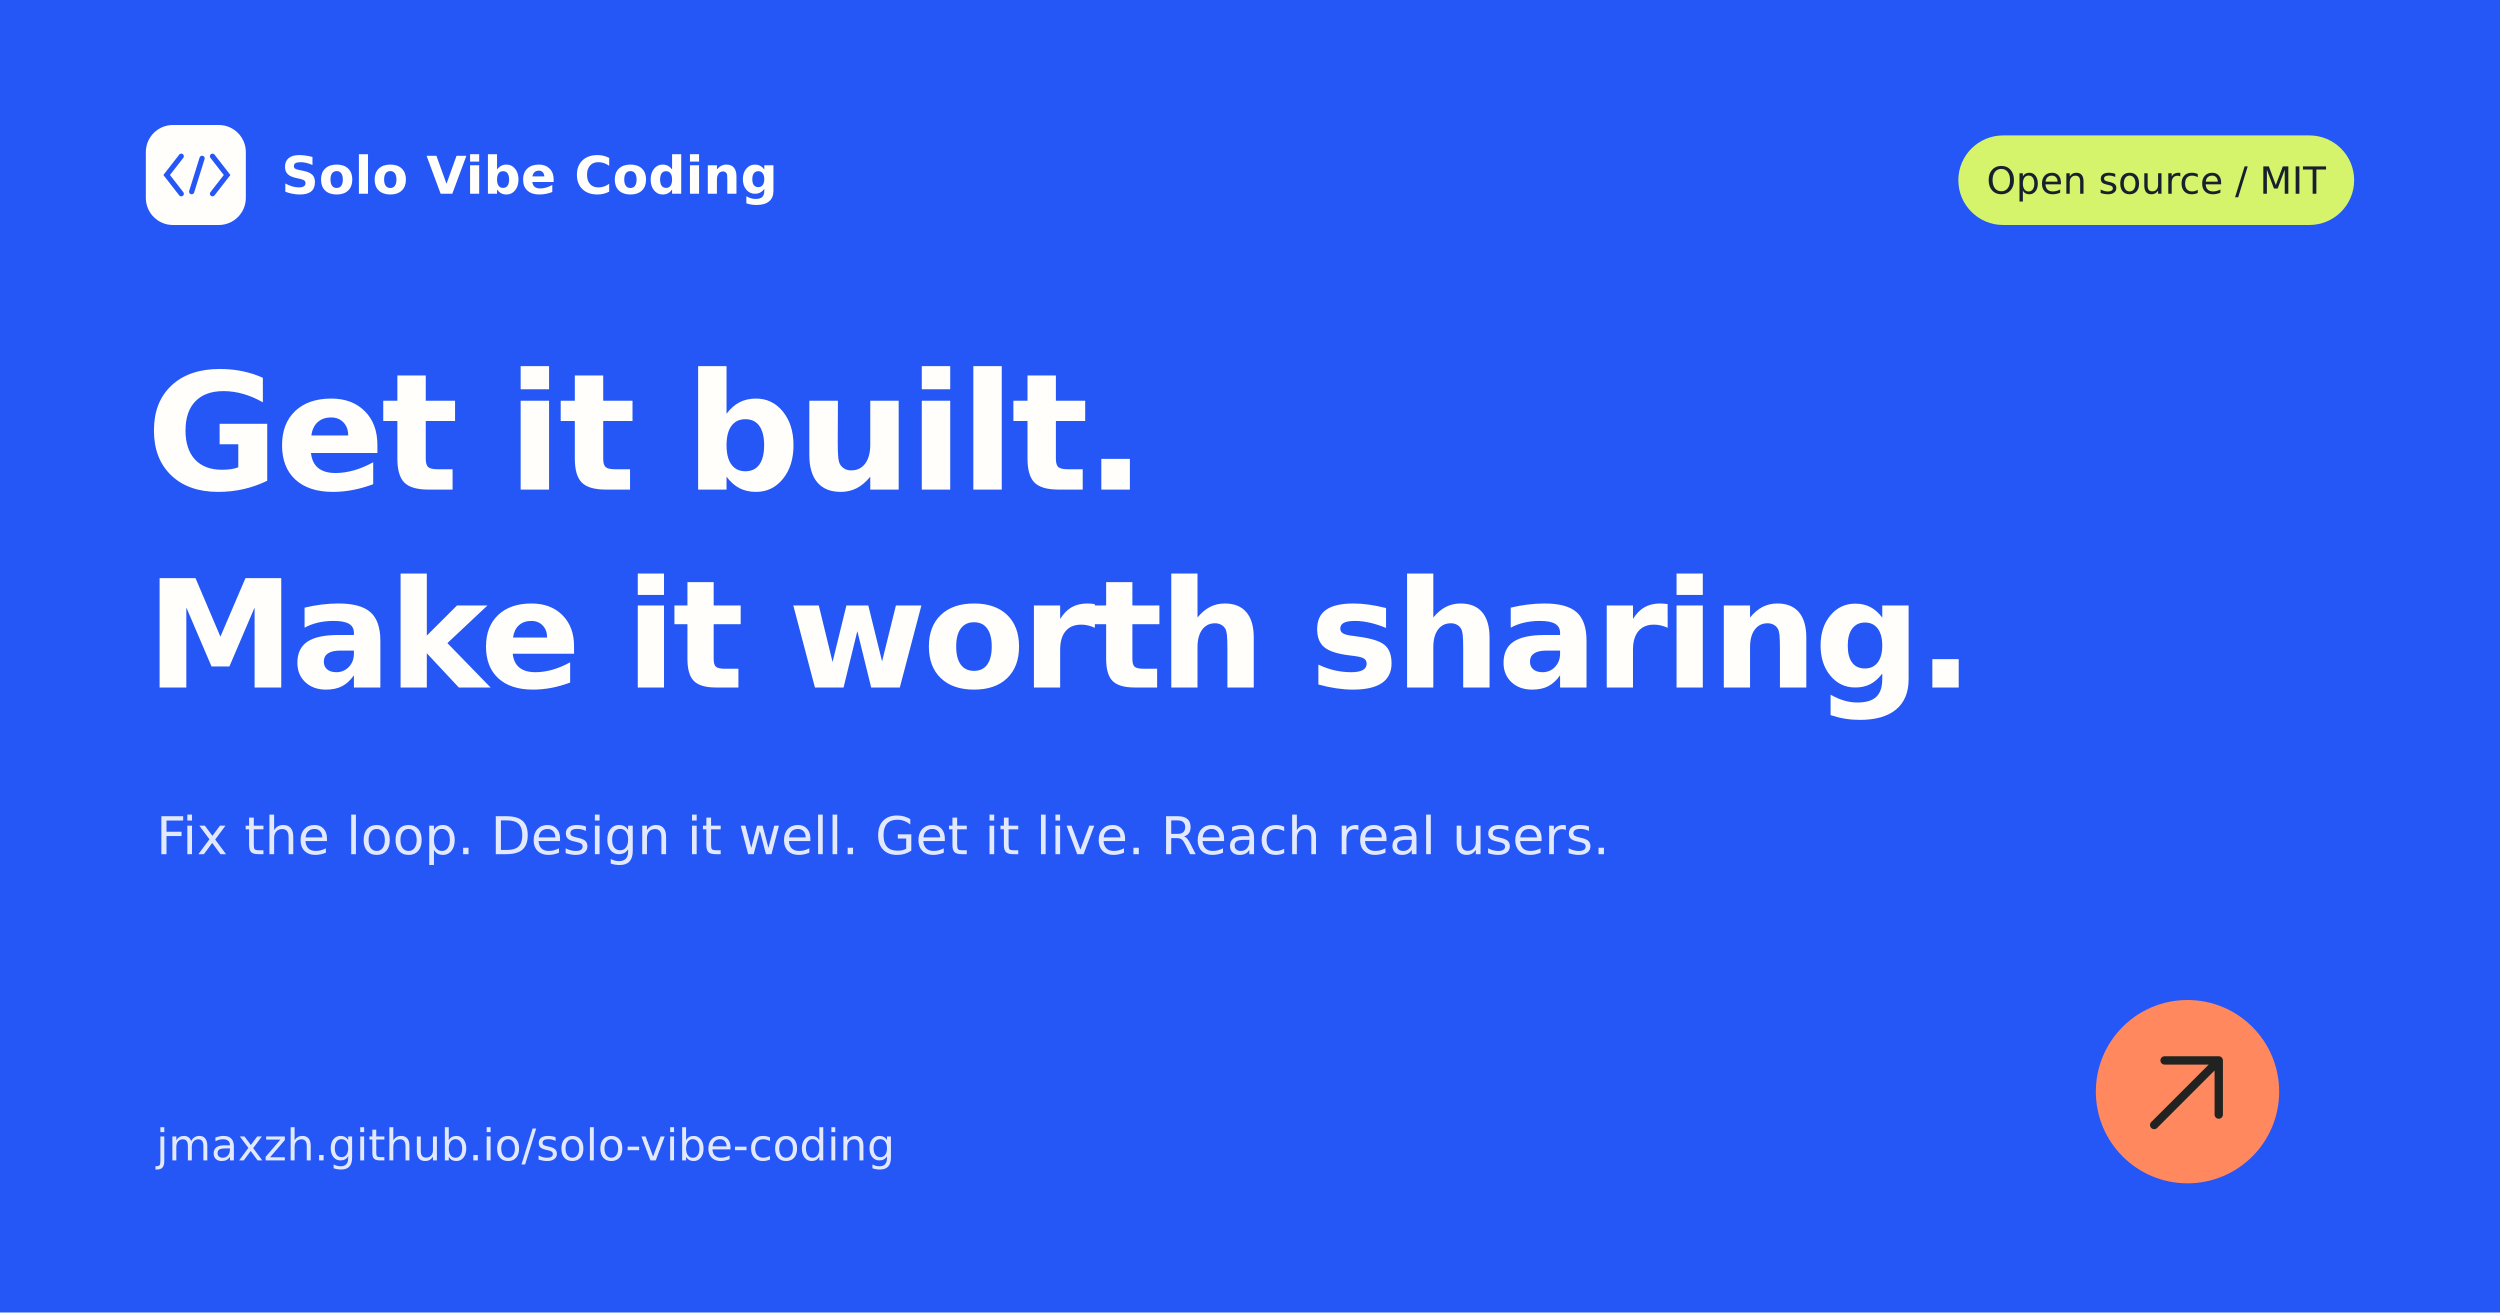
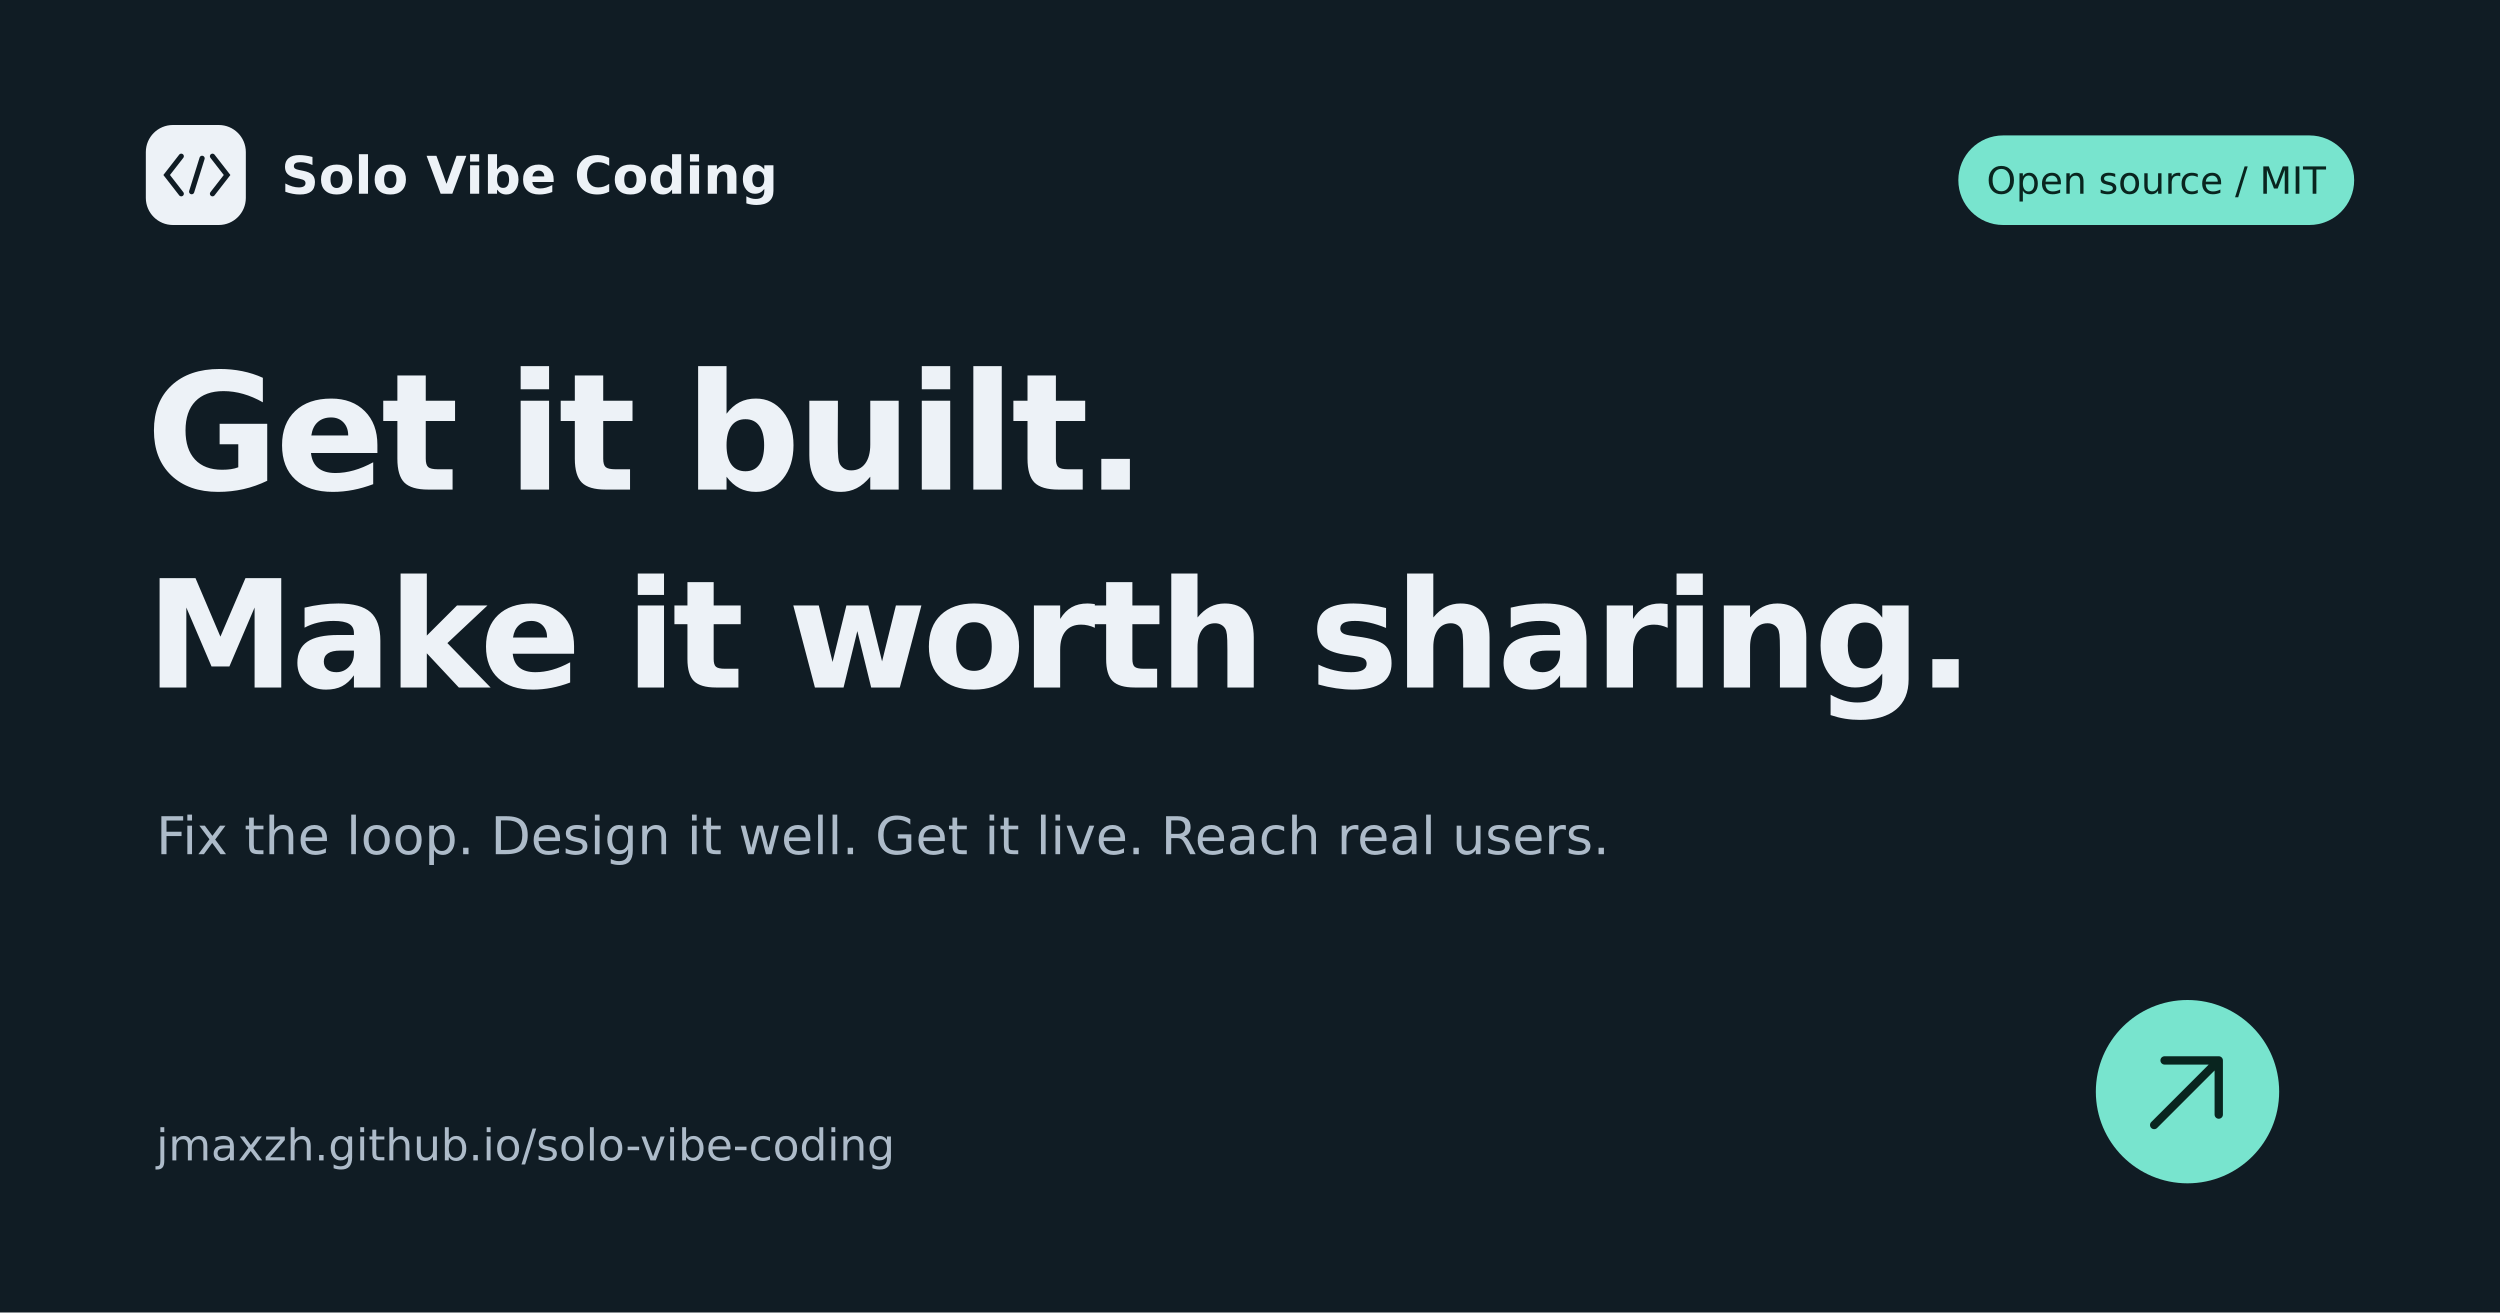
<svg xmlns="http://www.w3.org/2000/svg" width="1200" height="630" viewBox="0 0 1200 630">
-   <rect width="1200" height="630" fill="#2457f5" />
-   <rect x="70" y="60" width="48" height="48" rx="13" fill="#fffefa" />
-   <path d="m87 75-7 9 7 9m15-18 7 9-7 9m-5-17-5 16" fill="none" stroke="#2457f5" stroke-width="2.5" stroke-linecap="round" />
-   <g font-family="DejaVu Sans, sans-serif" fill="#fffefa">
+   <rect width="1200" height="630" fill="#101c24" />
+   <rect x="70" y="60" width="48" height="48" rx="13" fill="#edf2f7" />
+   <path d="m87 75-7 9 7 9m15-18 7 9-7 9m-5-17-5 16" fill="none" stroke="#101c24" stroke-width="2.5" stroke-linecap="round" />
+   <g font-family="DejaVu Sans, sans-serif" fill="#edf2f7">
    <text x="135" y="93" font-size="25" font-weight="bold">Solo Vibe Coding</text>
    <text x="70" y="235" font-size="78" font-weight="bold" letter-spacing="-2">Get it built.</text>
    <text x="70" y="330" font-size="72" font-weight="bold" letter-spacing="-2">Make it worth sharing.</text>
-     <text x="75" y="410" font-size="25" fill="#e2e9ff">Fix the loop. Design it well. Get it live. Reach real users.</text>
-     <text x="75" y="557" font-size="21" fill="#e2e9ff">jmaxzh.github.io/solo-vibe-coding</text>
+     <text x="75" y="410" font-size="25" fill="#adbbc9">Fix the loop. Design it well. Get it live. Reach real users.</text>
+     <text x="75" y="557" font-size="21" fill="#adbbc9">jmaxzh.github.io/solo-vibe-coding</text>
  </g>
-   <rect x="940" y="65" width="190" height="43" rx="21.5" fill="#d5f36b" />
-   <text x="1035" y="93" text-anchor="middle" font-family="DejaVu Sans, sans-serif" font-size="18" fill="#17212e">Open source / MIT</text>
-   <circle cx="1050" cy="524" r="44" fill="#ff885f" />
-   <path d="m1034 540 31-31m-26 0h26v26" stroke="#202320" fill="none" stroke-width="4" stroke-linecap="round" stroke-linejoin="round" />
+   <rect x="940" y="65" width="190" height="43" rx="21.5" fill="#78e4ce" />
+   <text x="1035" y="93" text-anchor="middle" font-family="DejaVu Sans, sans-serif" font-size="18" fill="#09251f">Open source / MIT</text>
+   <circle cx="1050" cy="524" r="44" fill="#78e4ce" />
+   <path d="m1034 540 31-31m-26 0h26v26" stroke="#09251f" fill="none" stroke-width="4" stroke-linecap="round" stroke-linejoin="round" />
</svg>
